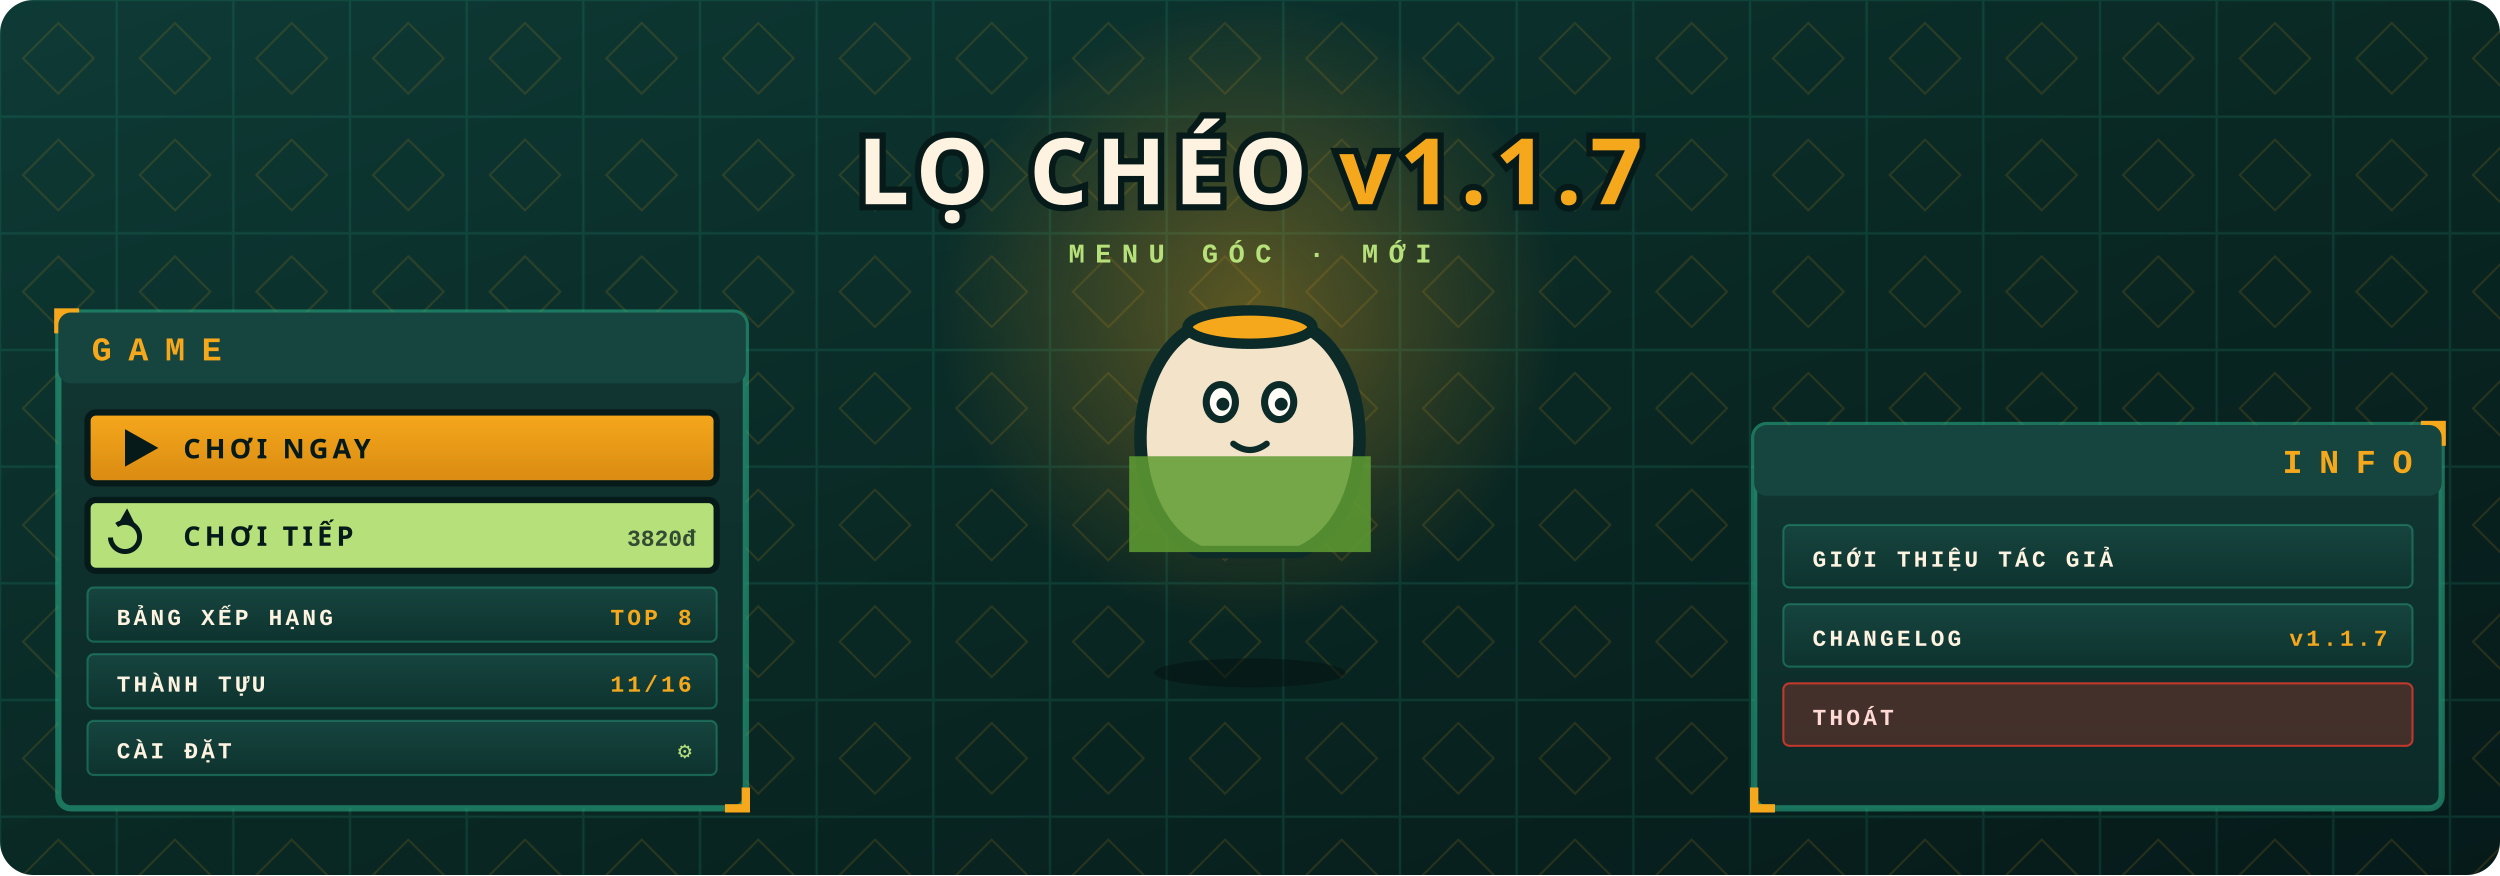
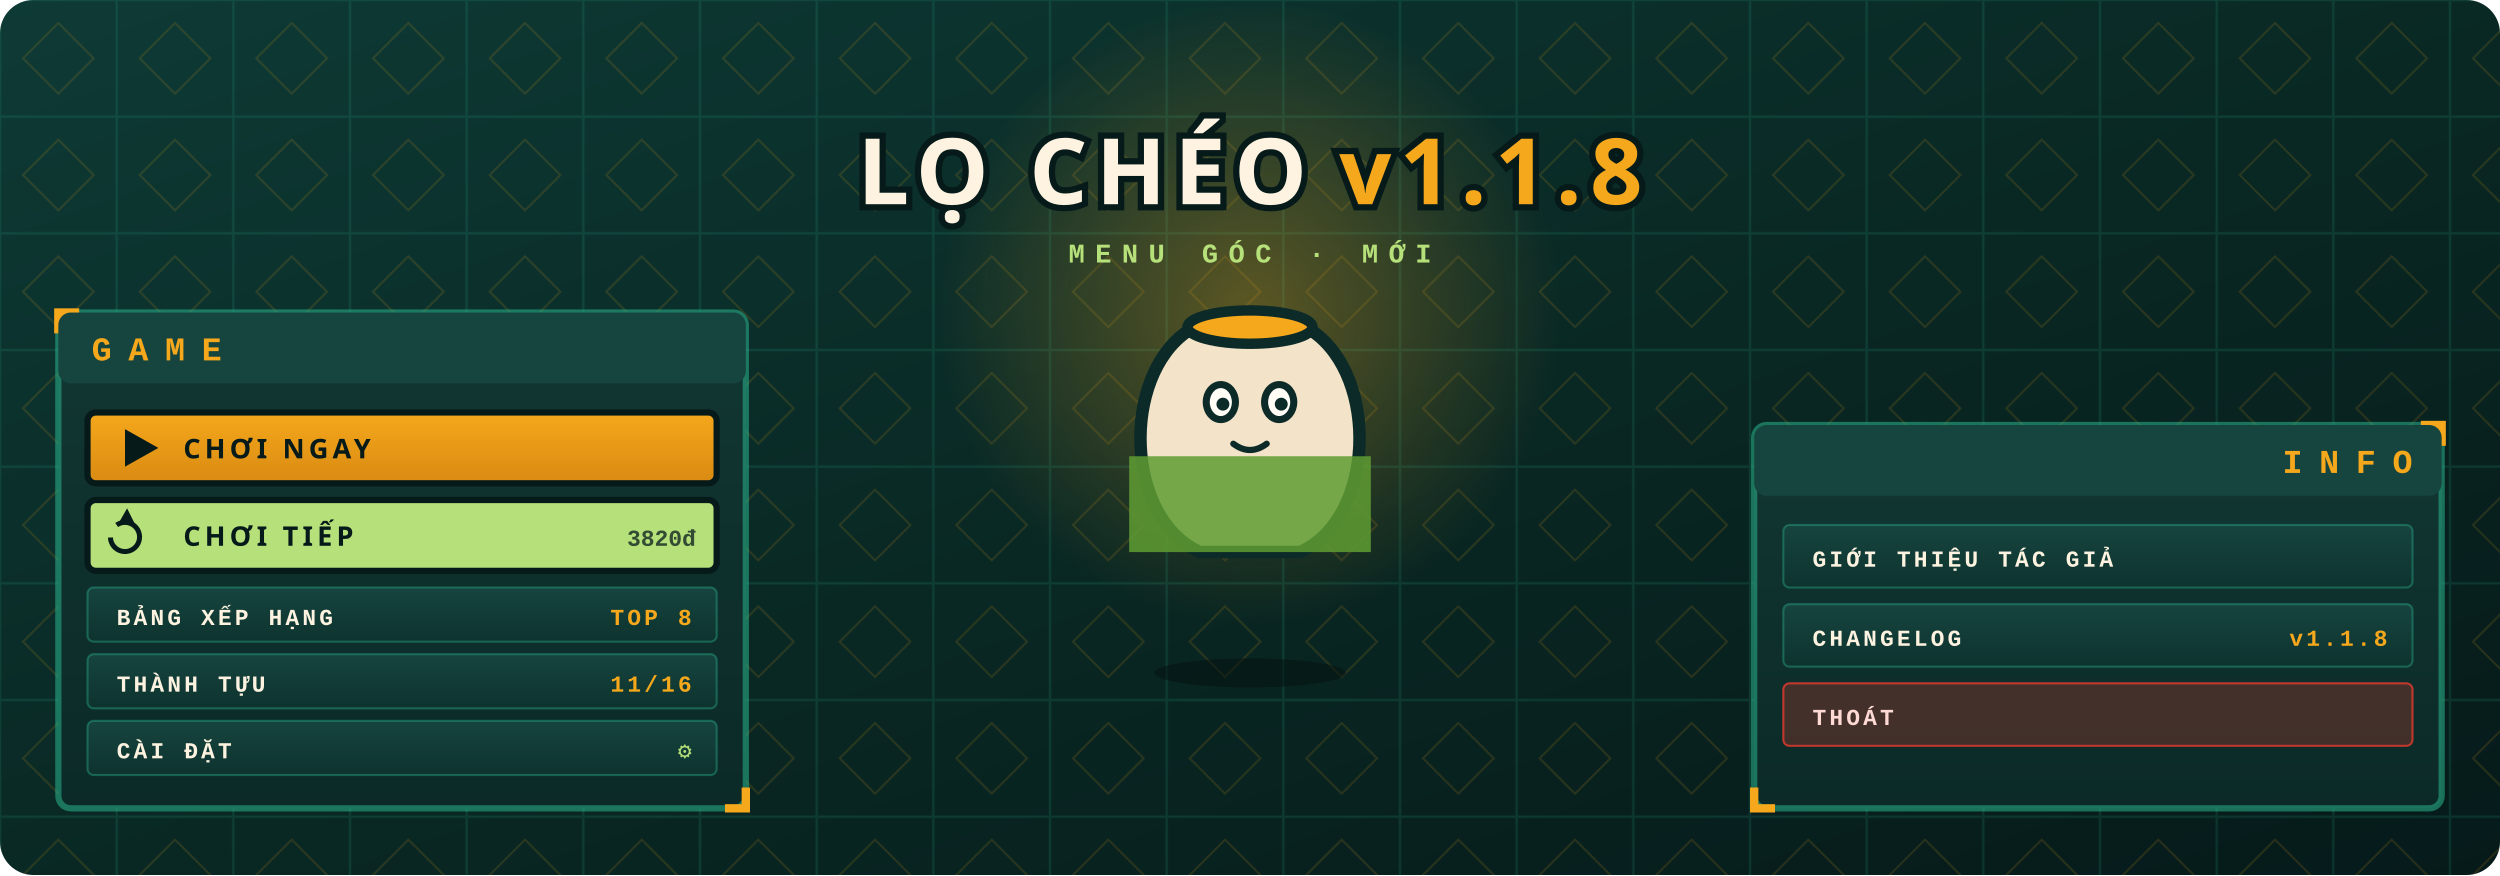
- <svg xmlns="http://www.w3.org/2000/svg" viewBox="0 0 1200 420" role="img" aria-label="Lọ Chéo v1.1.7 — corner GAME and INFO panels (introduced in v1.1.5)">
+ <svg xmlns="http://www.w3.org/2000/svg" viewBox="0 0 1200 420" role="img" aria-label="Lọ Chéo v1.1.8 — corner GAME and INFO panels (introduced in v1.1.5)">
  <defs>
    <linearGradient id="cm-bg" x1="0" y1="0" x2="1" y2="1">
      <stop offset="0" stop-color="#0e3a35" />
      <stop offset="0.55" stop-color="#092723" />
      <stop offset="1" stop-color="#061a1a" />
    </linearGradient>
    <linearGradient id="cm-panel" x1="0" y1="0" x2="0" y2="1">
      <stop offset="0" stop-color="#123732" />
      <stop offset="1" stop-color="#0b2a28" />
    </linearGradient>
    <linearGradient id="cm-btn" x1="0" y1="0" x2="0" y2="1">
      <stop offset="0" stop-color="#f5a81c" />
      <stop offset="1" stop-color="#d98a12" />
    </linearGradient>
    <linearGradient id="cm-btn-ink" x1="0" y1="0" x2="0" y2="1">
      <stop offset="0" stop-color="#16443e" />
      <stop offset="1" stop-color="#0e332f" />
    </linearGradient>
    <radialGradient id="cm-halo" cx="0.5" cy="0.5" r="0.5">
      <stop offset="0" stop-color="#f5a81c" stop-opacity="0.35" />
      <stop offset="1" stop-color="#f5a81c" stop-opacity="0" />
    </radialGradient>
    <pattern id="cm-tiles" width="56" height="56" patternUnits="userSpaceOnUse">
      <rect width="56" height="56" fill="none" stroke="#2bb48c" stroke-opacity="0.15" stroke-width="1.2" />
      <rect x="16" y="16" width="24" height="24" transform="rotate(45 28 28)" fill="none" stroke="#f5a81c" stroke-opacity="0.14" />
    </pattern>
  </defs>
  <rect width="1200" height="420" rx="16" fill="url(#cm-bg)" />
  <rect width="1200" height="420" rx="16" fill="url(#cm-tiles)" />
  <circle cx="600" cy="150" r="150" fill="url(#cm-halo)" />
-   <text x="600" y="98" text-anchor="middle" font-family="'Arial Black','Bungee',sans-serif" font-weight="900" font-size="44" letter-spacing="4" fill="#fdf3e0" stroke="#061a1a" stroke-width="6" paint-order="stroke">LỌ CHÉO <tspan fill="#f5a81c">v1.1.7</tspan>
+   <text x="600" y="98" text-anchor="middle" font-family="'Arial Black','Bungee',sans-serif" font-weight="900" font-size="44" letter-spacing="4" fill="#fdf3e0" stroke="#061a1a" stroke-width="6" paint-order="stroke">LỌ CHÉO <tspan fill="#f5a81c">v1.1.8</tspan>
  </text>
  <text x="600" y="126" text-anchor="middle" font-family="'Courier New',monospace" font-weight="700" font-size="13" letter-spacing="5" fill="#b6e07a">MENU GÓC · MỚI</text>
  <g>
    <animateTransform attributeName="transform" type="translate" values="-40 30; 0 0; 0 0" keyTimes="0;0.28;1" dur="1.6s" repeatCount="indefinite" calcMode="spline" keySplines="0.2 1.1 0.36 1;0 0 1 1" />
    <g transform="translate(28 150)">
      <animate attributeName="opacity" values="0.4;1;1" keyTimes="0;0.28;1" dur="1.6s" repeatCount="indefinite" />
      <rect width="330" height="238" rx="6" fill="url(#cm-panel)" stroke="#2bb48c" stroke-opacity="0.55" stroke-width="3" />
      <path d="M0 10 V0 H10" stroke="#f5a81c" stroke-width="4" fill="none" />
      <path d="M330 228 V238 H320" stroke="#f5a81c" stroke-width="4" fill="none" />
      <rect x="0" y="0" width="330" height="34" rx="6" fill="#16443e" />
      <text x="16" y="23" font-family="'Courier New',monospace" font-weight="700" font-size="16" letter-spacing="8" fill="#f5a81c">GAME</text>
      <g transform="translate(14 48)">
        <rect width="302" height="34" rx="4" fill="url(#cm-btn)" stroke="#061a1a" stroke-width="3" />
        <path d="M18 8v18l16-9z" fill="#061a1a" />
        <text x="46" y="22" font-family="'Arial Black',sans-serif" font-weight="900" font-size="13" letter-spacing="2" fill="#061a1a">CHƠI NGAY</text>
      </g>
      <g transform="translate(14 90)">
        <rect width="302" height="34" rx="4" fill="#b6e07a" stroke="#061a1a" stroke-width="3">
          <animate attributeName="fill" values="#b6e07a;#d6f2a8;#b6e07a" dur="1.3s" repeatCount="indefinite" />
        </rect>
        <path d="M14 12a7 7 0 1 1-3 6" fill="none" stroke="#061a1a" stroke-width="2.4" />
        <path d="M19 4l4 8-8-1z" fill="#061a1a" />
        <text x="46" y="22" font-family="'Arial Black',sans-serif" font-weight="900" font-size="13" letter-spacing="2" fill="#061a1a">CHƠI TIẾP</text>
        <text x="292" y="22" text-anchor="end" font-family="'Courier New',monospace" font-size="11" font-weight="700" fill="#061a1a" opacity="0.75">3820đ</text>
      </g>
      <g transform="translate(14 132)" font-family="'Courier New',monospace" font-weight="700" font-size="11" letter-spacing="1.5">
        <rect width="302" height="26" rx="3" fill="url(#cm-btn-ink)" stroke="#2bb48c" stroke-opacity="0.4" />
        <text x="14" y="18" fill="#fdf3e0">BẢNG XẾP HẠNG</text>
        <text x="290" y="18" text-anchor="end" fill="#f5a81c">TOP 8</text>
      </g>
      <g transform="translate(14 164)" font-family="'Courier New',monospace" font-weight="700" font-size="11" letter-spacing="1.5">
        <rect width="302" height="26" rx="3" fill="url(#cm-btn-ink)" stroke="#2bb48c" stroke-opacity="0.4" />
        <text x="14" y="18" fill="#fdf3e0">THÀNH TỰU</text>
        <text x="290" y="18" text-anchor="end" fill="#f5a81c">11/16</text>
      </g>
      <g transform="translate(14 196)" font-family="'Courier New',monospace" font-weight="700" font-size="11" letter-spacing="1.5">
        <rect width="302" height="26" rx="3" fill="url(#cm-btn-ink)" stroke="#2bb48c" stroke-opacity="0.4" />
        <text x="14" y="18" fill="#fdf3e0">CÀI ĐẶT</text>
        <text x="290" y="18" text-anchor="end" fill="#b6e07a">⚙</text>
      </g>
    </g>
  </g>
  <g>
    <animateTransform attributeName="transform" type="translate" values="40 30; 0 0; 0 0" keyTimes="0;0.34;1" dur="1.6s" repeatCount="indefinite" calcMode="spline" keySplines="0.2 1.1 0.36 1;0 0 1 1" />
    <g transform="translate(842 204)">
      <animate attributeName="opacity" values="0.4;1;1" keyTimes="0;0.34;1" dur="1.6s" repeatCount="indefinite" />
      <rect width="330" height="184" rx="6" fill="url(#cm-panel)" stroke="#2bb48c" stroke-opacity="0.55" stroke-width="3" />
      <path d="M330 10 V0 H320" stroke="#f5a81c" stroke-width="4" fill="none" />
      <path d="M0 174 V184 H10" stroke="#f5a81c" stroke-width="4" fill="none" />
      <rect x="0" y="0" width="330" height="34" rx="6" fill="#16443e" />
      <text x="316" y="23" text-anchor="end" font-family="'Courier New',monospace" font-weight="700" font-size="16" letter-spacing="8" fill="#f5a81c">INFO</text>
      <g transform="translate(14 48)" font-family="'Courier New',monospace" font-weight="700" font-size="11" letter-spacing="1.5">
        <rect width="302" height="30" rx="3" fill="url(#cm-btn-ink)" stroke="#2bb48c" stroke-opacity="0.4" />
        <text x="14" y="20" fill="#fdf3e0">GIỚI THIỆU TÁC GIẢ</text>
      </g>
      <g transform="translate(14 86)" font-family="'Courier New',monospace" font-weight="700" font-size="11" letter-spacing="1.5">
        <rect width="302" height="30" rx="3" fill="url(#cm-btn-ink)" stroke="#2bb48c" stroke-opacity="0.4" />
        <text x="14" y="20" fill="#fdf3e0">CHANGELOG</text>
-         <text x="290" y="20" text-anchor="end" fill="#f5a81c">v1.1.7</text>
+         <text x="290" y="20" text-anchor="end" fill="#f5a81c">v1.1.8</text>
      </g>
      <g transform="translate(14 124)" font-family="'Courier New',monospace" font-weight="700" font-size="11" letter-spacing="1.5">
        <rect width="302" height="30" rx="3" fill="#e63b2e" fill-opacity="0.25" stroke="#e63b2e" stroke-opacity="0.8" />
        <text x="14" y="20" fill="#ffd9d4">THOÁT</text>
      </g>
    </g>
  </g>
  <g transform="translate(600 205)">
    <animateTransform attributeName="transform" type="translate" values="600 205; 600 188; 600 205" keyTimes="0;0.5;1" dur="2.6s" repeatCount="indefinite" />
    <ellipse cx="0" cy="118" rx="46" ry="7" fill="#04100f" opacity="0.5" />
    <path d="M-30 -46 C-62 -24 -60 44 -24 60 L24 60 C60 44 62 -24 30 -46 Z" fill="#f3e3c8" stroke="#0b2a28" stroke-width="6" stroke-linejoin="round" />
    <rect x="-58" y="14" width="116" height="46" fill="#5f9c33" opacity="0.85" />
    <ellipse cx="0" cy="-48" rx="30" ry="8" fill="#f5a81c" stroke="#0b2a28" stroke-width="5" />
    <ellipse cx="-14" cy="-12" rx="7" ry="8.4" fill="#fffdf6" stroke="#0b2a28" stroke-width="3.4" />
    <ellipse cx="14" cy="-12" rx="7" ry="8.4" fill="#fffdf6" stroke="#0b2a28" stroke-width="3.4" />
    <circle cx="-13" cy="-11" r="3.1" fill="#0b2a28" />
    <circle cx="15" cy="-11" r="3.1" fill="#0b2a28" />
    <path d="M-8 8 q8 6 16 0" fill="none" stroke="#0b2a28" stroke-width="3" stroke-linecap="round" />
  </g>
</svg>
